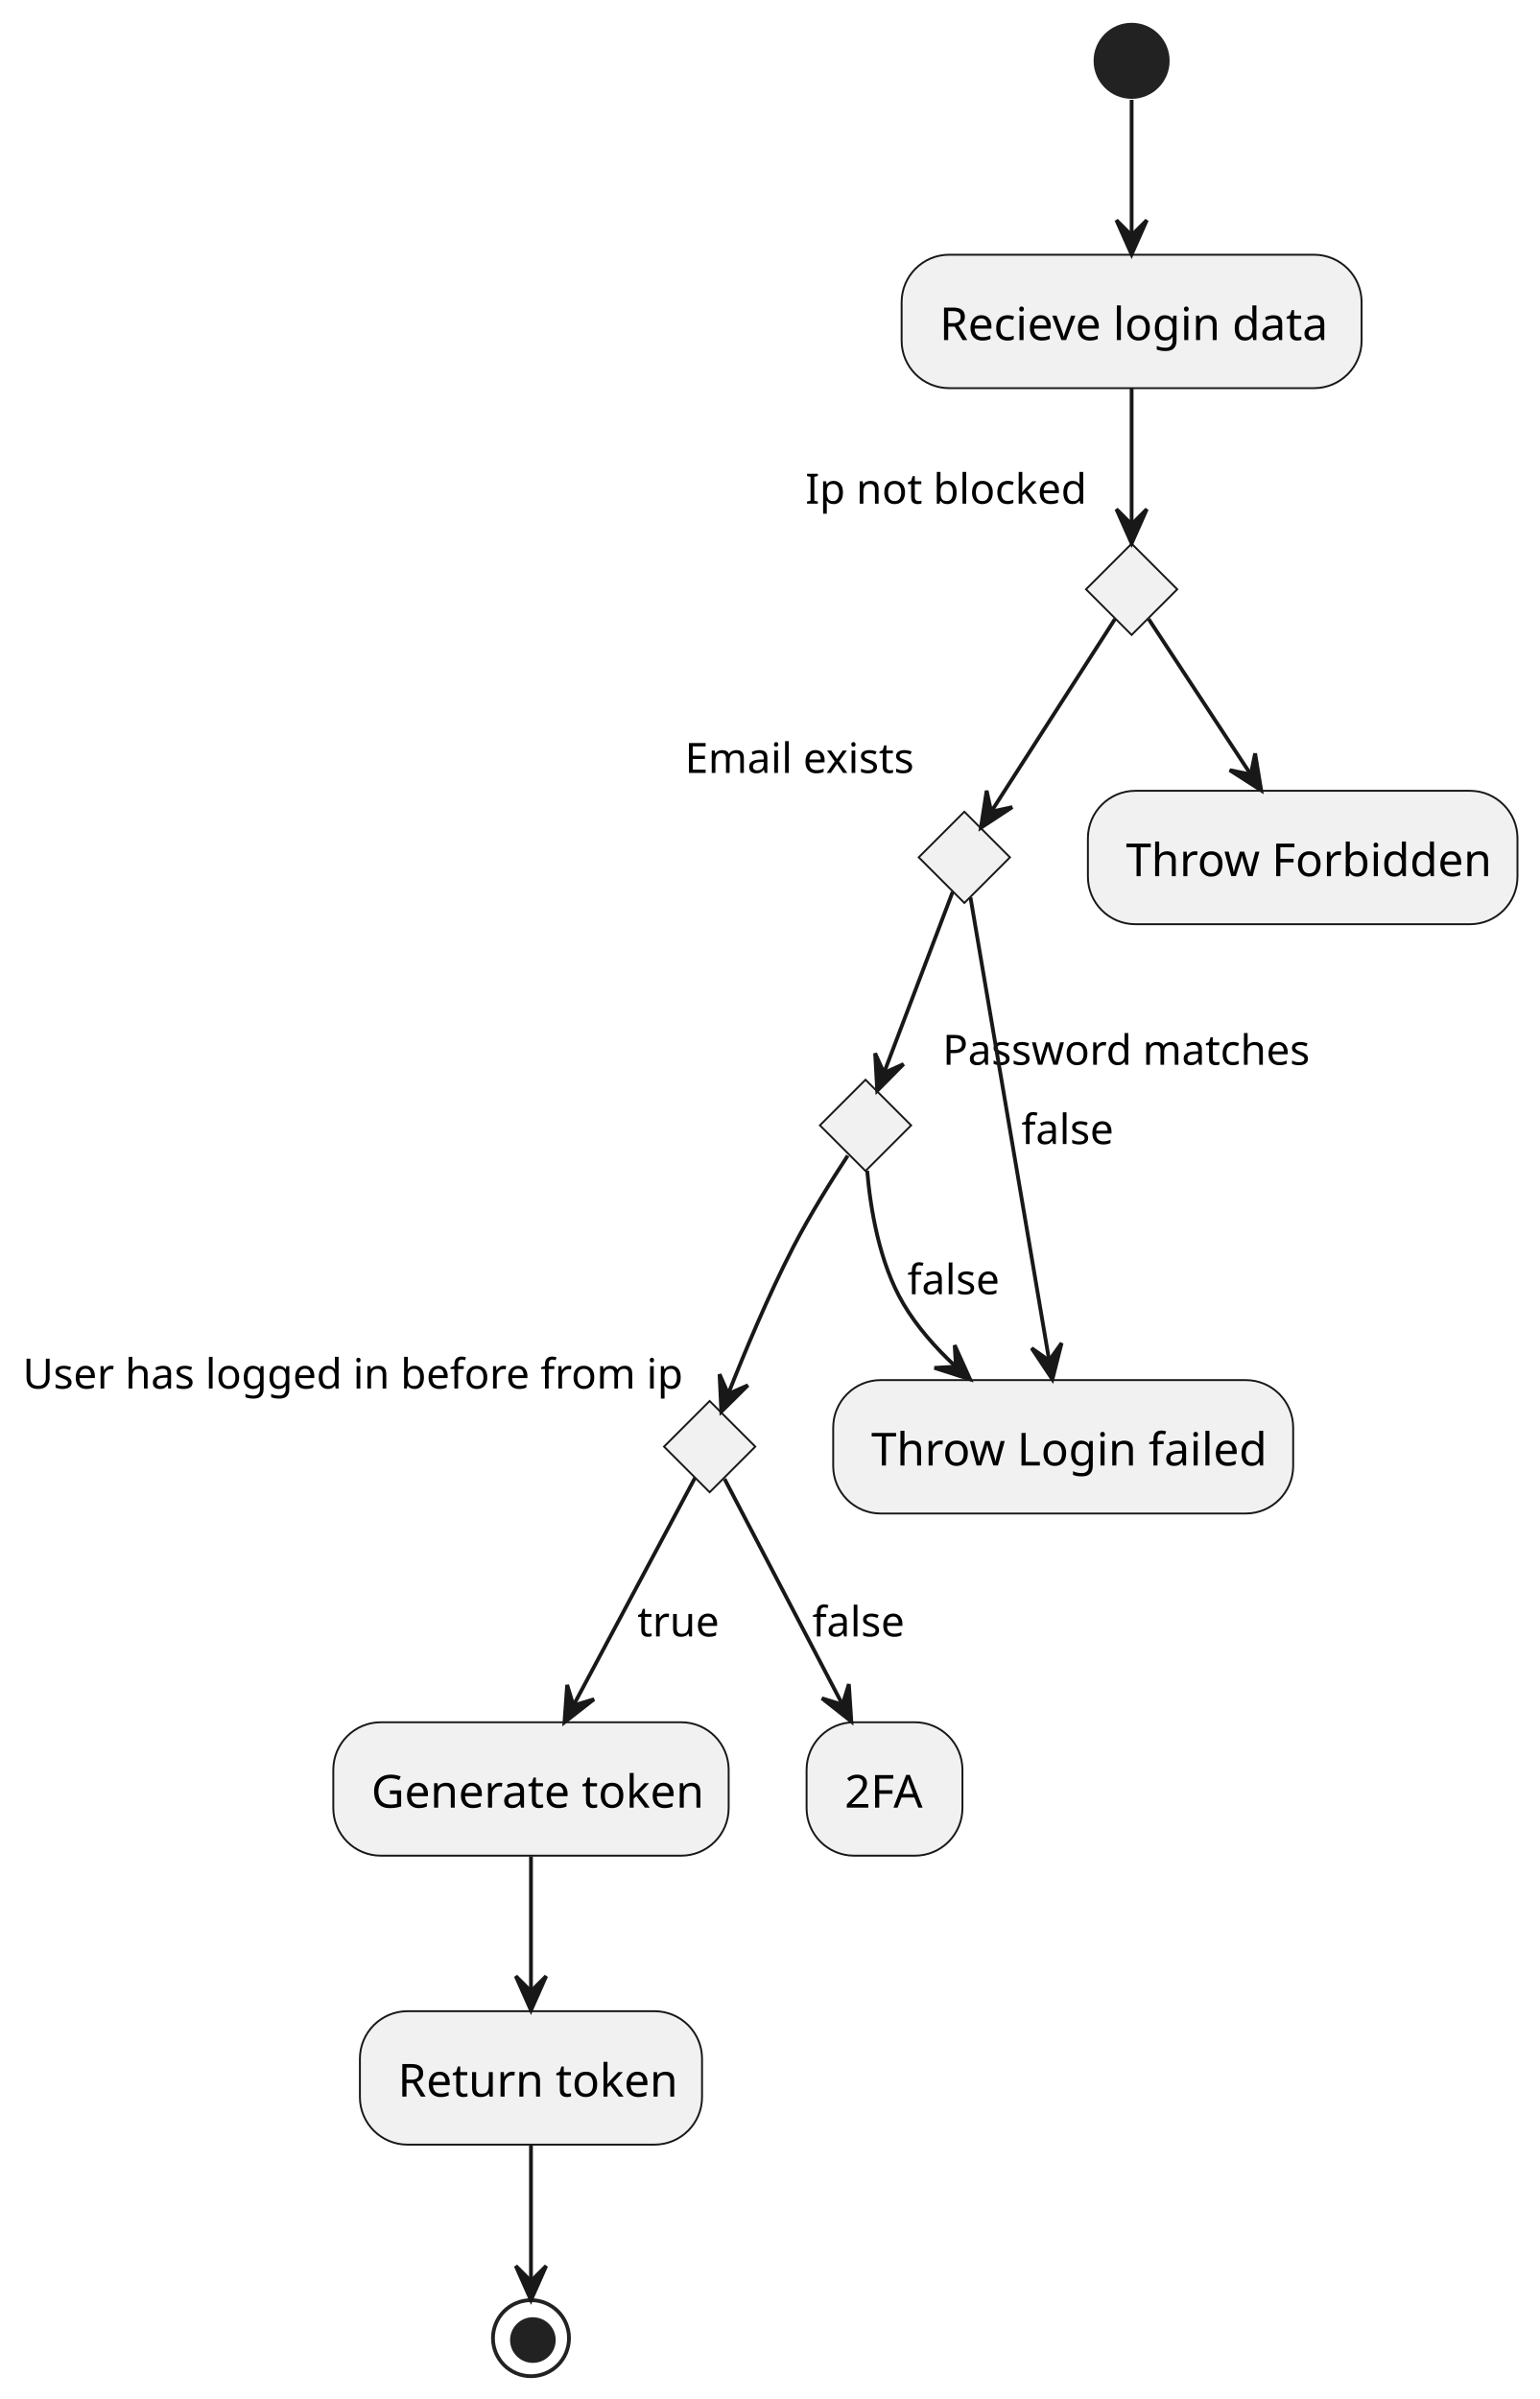
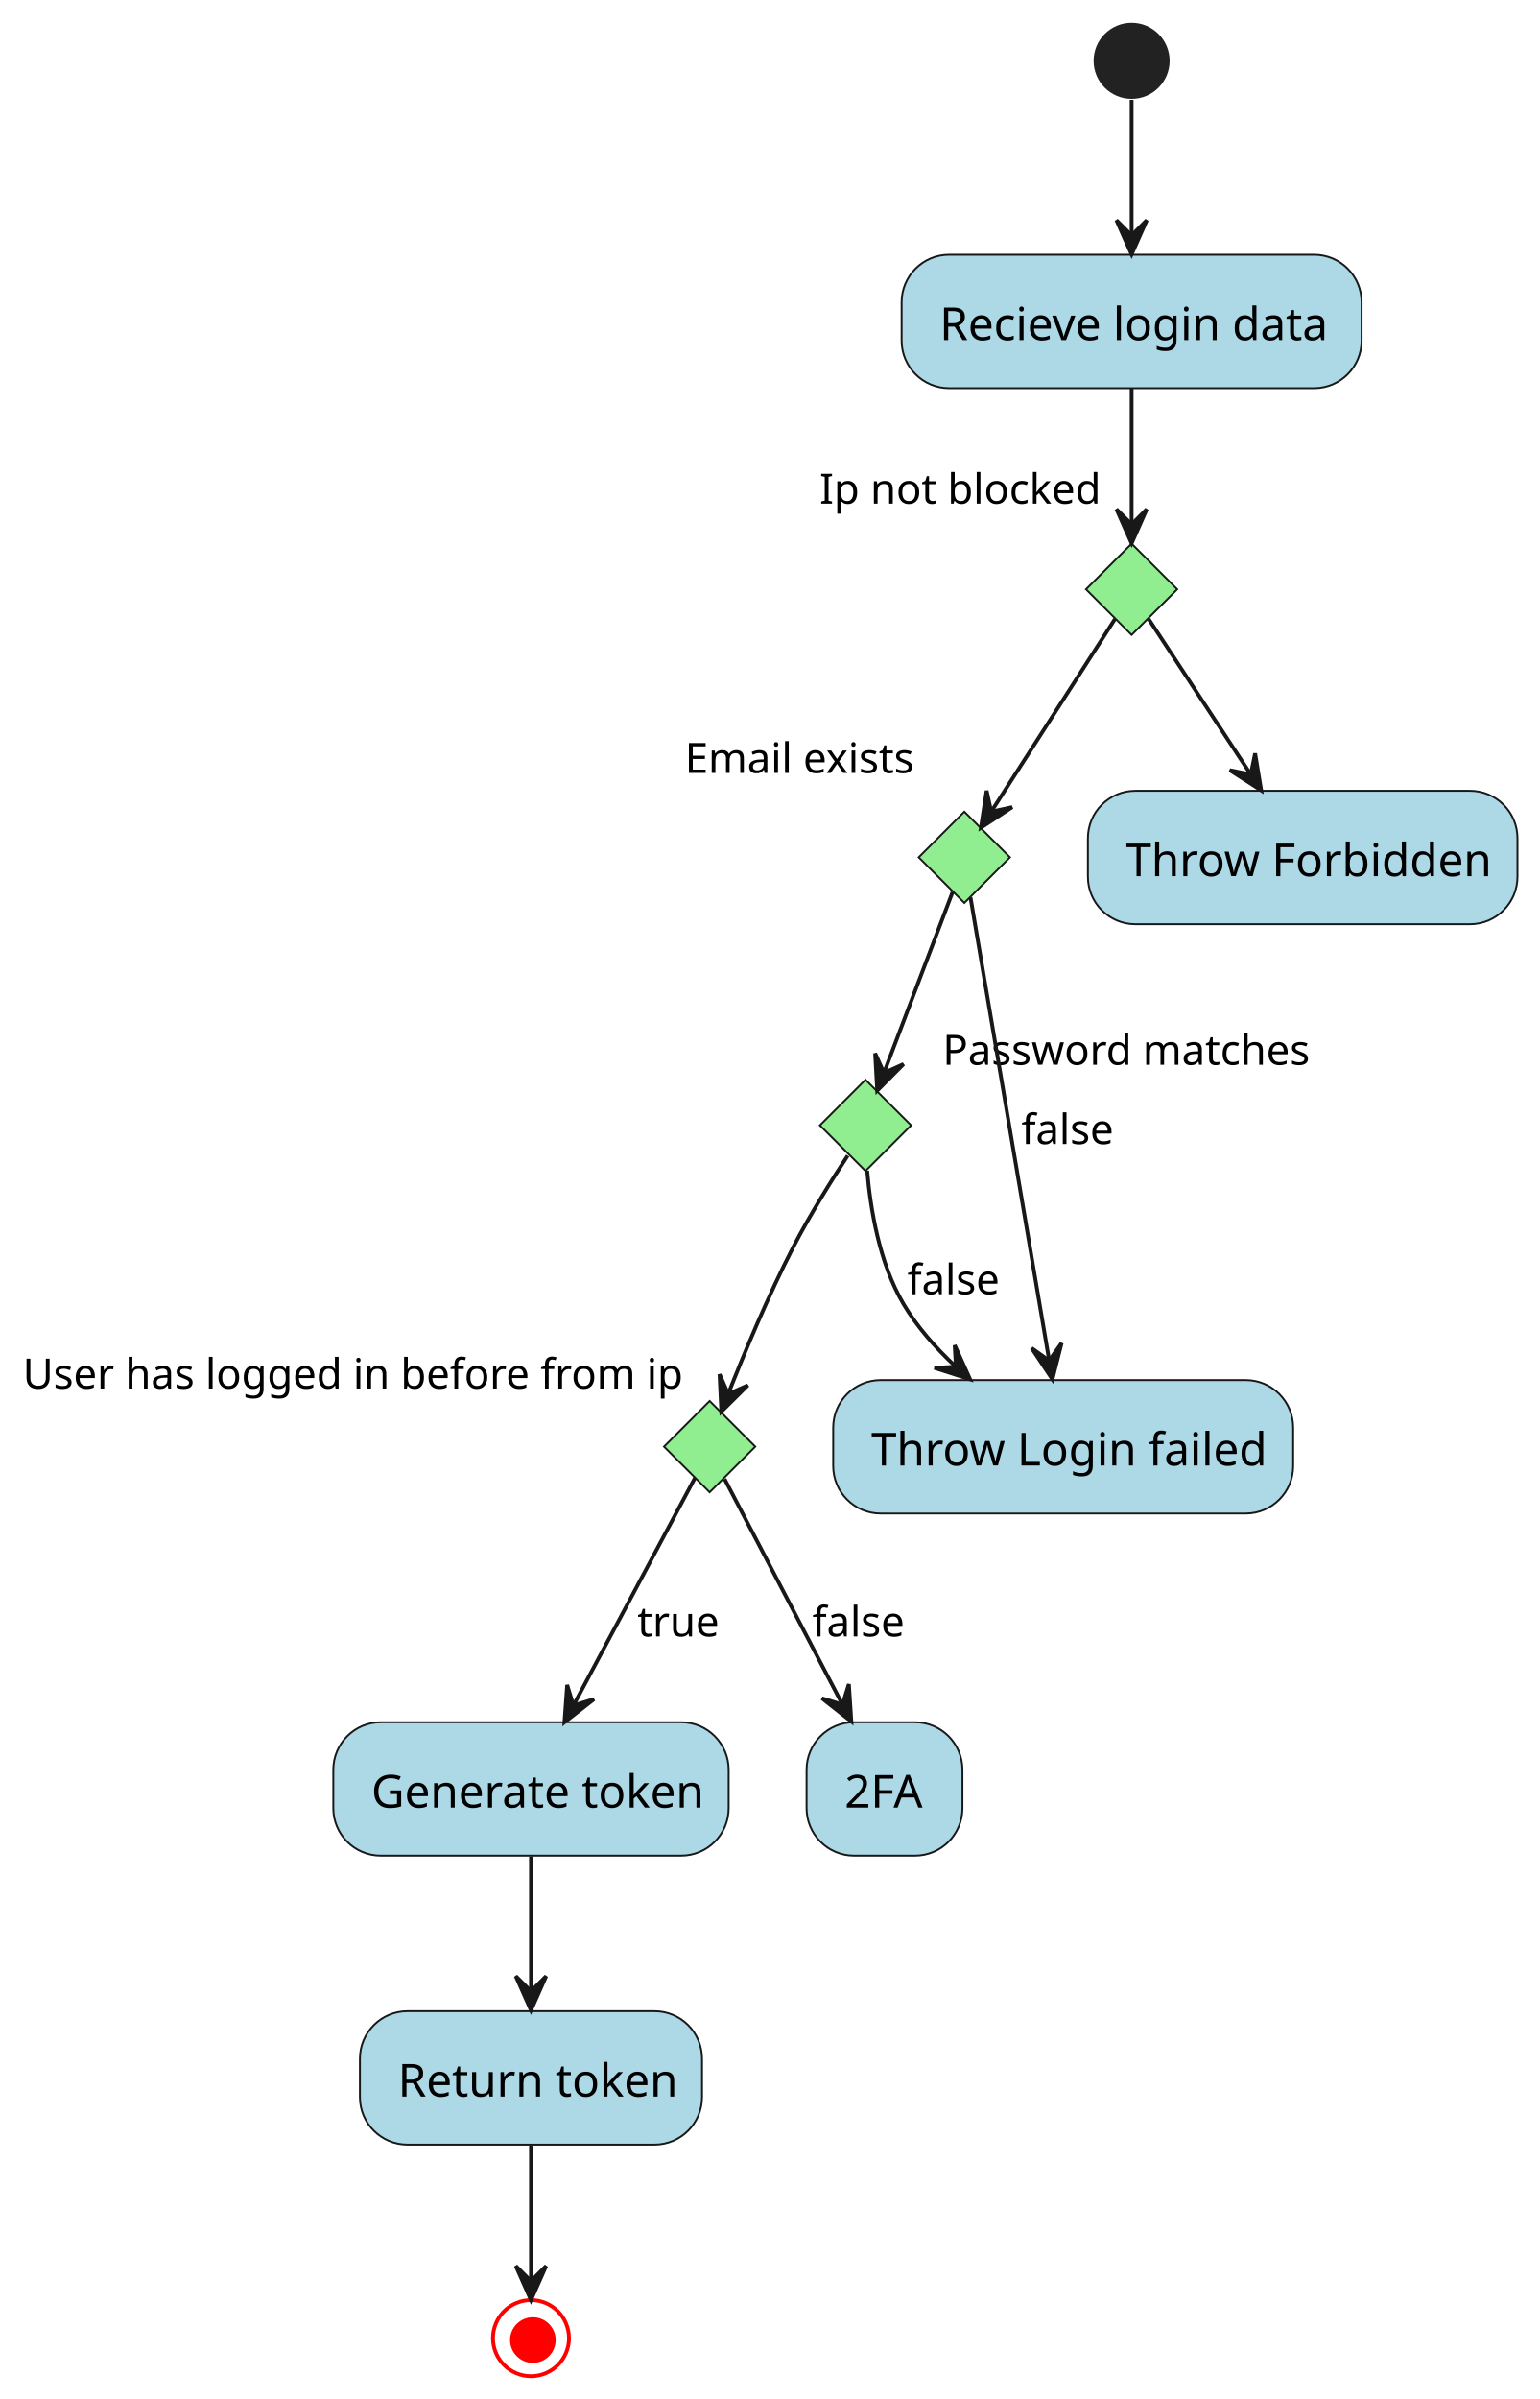
<svg xmlns="http://www.w3.org/2000/svg" contentStyleType="text/css" height="631px" preserveAspectRatio="none" style="width:405px;height:631px;background:#FFFFFF;" version="1.1" viewBox="0 0 405 631" width="405px" zoomAndPan="magnify">
  <defs />
  <g>
    <ellipse cx="297.675" cy="16" fill="#222222" rx="10" ry="10" style="stroke:none;stroke-width:1.0;" />
-     <rect fill="#F1F1F1" height="35.094" rx="12.5" ry="12.5" style="stroke:#181818;stroke-width:0.5;" width="121" x="237.175" y="67" />
+     <rect fill="#ADD8E6" height="35.094" rx="12.5" ry="12.5" style="stroke:#181818;stroke-width:0.5;" width="121" x="237.175" y="67" />
    <text fill="#000000" font-family="sans-serif" font-size="12" lengthAdjust="spacing" textLength="101" x="247.175" y="89.457">Recieve login data</text>
    <g id="elem_#5">
-       <polygon fill="#F1F1F1" points="297.675,143,309.675,155,297.675,167,285.675,155,297.675,143" style="stroke:#181818;stroke-width:0.5;" />
+       <polygon fill="#90EE90" points="297.675,143,309.675,155,297.675,167,285.675,155,297.675,143" style="stroke:#181818;stroke-width:0.5;" />
    </g>
    <g id="elem_#8">
-       <polygon fill="#F1F1F1" points="253.675,213.5,265.675,225.5,253.675,237.5,241.675,225.5,253.675,213.5" style="stroke:#181818;stroke-width:0.5;" />
+       <polygon fill="#90EE90" points="253.675,213.5,265.675,225.5,253.675,237.5,241.675,225.5,253.675,213.5" style="stroke:#181818;stroke-width:0.5;" />
    </g>
    <g id="elem_#11">
-       <polygon fill="#F1F1F1" points="227.675,284,239.675,296,227.675,308,215.675,296,227.675,284" style="stroke:#181818;stroke-width:0.5;" />
+       <polygon fill="#90EE90" points="227.675,284,239.675,296,227.675,308,215.675,296,227.675,284" style="stroke:#181818;stroke-width:0.5;" />
    </g>
    <g id="elem_#14">
-       <polygon fill="#F1F1F1" points="186.675,368.5,198.675,380.5,186.675,392.5,174.675,380.5,186.675,368.5" style="stroke:#181818;stroke-width:0.5;" />
+       <polygon fill="#90EE90" points="186.675,368.5,198.675,380.5,186.675,392.5,174.675,380.5,186.675,368.5" style="stroke:#181818;stroke-width:0.5;" />
    </g>
-     <rect fill="#F1F1F1" height="35.094" rx="12.5" ry="12.5" style="stroke:#181818;stroke-width:0.5;" width="104" x="87.675" y="453" />
+     <rect fill="#ADD8E6" height="35.094" rx="12.5" ry="12.5" style="stroke:#181818;stroke-width:0.5;" width="104" x="87.675" y="453" />
    <text fill="#000000" font-family="sans-serif" font-size="12" lengthAdjust="spacing" textLength="84" x="97.675" y="475.457">Generate token</text>
-     <rect fill="#F1F1F1" height="35.094" rx="12.5" ry="12.5" style="stroke:#181818;stroke-width:0.5;" width="90" x="94.675" y="529" />
+     <rect fill="#ADD8E6" height="35.094" rx="12.5" ry="12.5" style="stroke:#181818;stroke-width:0.5;" width="90" x="94.675" y="529" />
    <text fill="#000000" font-family="sans-serif" font-size="12" lengthAdjust="spacing" textLength="70" x="104.675" y="551.457">Return token</text>
-     <ellipse cx="139.675" cy="615" fill="none" rx="10" ry="10" style="stroke:#222222;stroke-width:1.0;" />
-     <ellipse cx="140.175" cy="615.5" fill="#222222" rx="6" ry="6" style="stroke:none;stroke-width:1.0;" />
-     <rect fill="#F1F1F1" height="35.094" rx="12.5" ry="12.5" style="stroke:#181818;stroke-width:0.5;" width="41" x="212.175" y="453" />
+     <ellipse cx="139.675" cy="615" fill="none" rx="10" ry="10" style="stroke:#FF0000;stroke-width:1.0;" />
+     <ellipse cx="140.175" cy="615.5" fill="#FF0000" rx="6" ry="6" style="stroke:none;stroke-width:1.0;" />
+     <rect fill="#ADD8E6" height="35.094" rx="12.5" ry="12.5" style="stroke:#181818;stroke-width:0.5;" width="41" x="212.175" y="453" />
    <text fill="#000000" font-family="sans-serif" font-size="12" lengthAdjust="spacing" textLength="21" x="222.175" y="475.457">2FA</text>
-     <rect fill="#F1F1F1" height="35.094" rx="12.5" ry="12.5" style="stroke:#181818;stroke-width:0.5;" width="121" x="219.175" y="363" />
+     <rect fill="#ADD8E6" height="35.094" rx="12.5" ry="12.5" style="stroke:#181818;stroke-width:0.5;" width="121" x="219.175" y="363" />
    <text fill="#000000" font-family="sans-serif" font-size="12" lengthAdjust="spacing" textLength="101" x="229.175" y="385.457">Throw Login failed</text>
-     <rect fill="#F1F1F1" height="35.094" rx="12.5" ry="12.5" style="stroke:#181818;stroke-width:0.5;" width="113" x="286.175" y="208" />
+     <rect fill="#ADD8E6" height="35.094" rx="12.5" ry="12.5" style="stroke:#181818;stroke-width:0.5;" width="113" x="286.175" y="208" />
    <text fill="#000000" font-family="sans-serif" font-size="12" lengthAdjust="spacing" textLength="93" x="296.175" y="230.457">Throw Forbidden</text>
    <g id="link_start_Recieve login data">
      <path d="M297.675,26.25 C297.675,35.43 297.675,49.84 297.675,61.9 " fill="none" id="start-to-Recieve login data" style="stroke:#181818;stroke-width:1.0;" />
      <polygon fill="#181818" points="297.675,66.91,301.675,57.91,297.675,61.91,293.675,57.91,297.675,66.91" style="stroke:#181818;stroke-width:1.0;" />
    </g>
    <g id="link_Recieve login data_#5">
      <path d="M297.675,102.08 C297.675,112.87 297.675,126.88 297.675,137.63 " fill="none" id="Recieve login data-to-#5" style="stroke:#181818;stroke-width:1.0;" />
      <polygon fill="#181818" points="297.675,142.92,301.675,133.92,297.675,137.92,293.675,133.92,297.675,142.92" style="stroke:#181818;stroke-width:1.0;" />
-       <text fill="#000000" font-family="sans-serif" font-size="11" lengthAdjust="spacing" textLength="66" x="211.856" y="132.485">Ip not blocked</text>
+       <text fill="#000000" font-family="sans-serif" font-size="11" lengthAdjust="spacing" textLength="66" x="215.588" y="132.485">Ip not blocked</text>
    </g>
    <g id="link_#5_#8">
      <path d="M293.295,162.82 C285.715,174.62 270.085,198.94 260.885,213.27 " fill="none" id="#5-to-#8" style="stroke:#181818;stroke-width:1.0;" />
      <polygon fill="#181818" points="258.035,217.71,266.267,212.302,260.739,213.504,259.537,207.976,258.035,217.71" style="stroke:#181818;stroke-width:1.0;" />
      <text fill="#000000" font-family="sans-serif" font-size="11" lengthAdjust="spacing" textLength="56" x="180.168" y="203.297">Email exists</text>
    </g>
    <g id="link_#8_#11">
      <path d="M250.585,234.63 C246.135,246.37 237.845,268.19 232.555,282.14 " fill="none" id="#8-to-#11" style="stroke:#181818;stroke-width:1.0;" />
      <polygon fill="#181818" points="230.755,286.88,237.686,279.883,232.528,282.205,230.206,277.046,230.755,286.88" style="stroke:#181818;stroke-width:1.0;" />
      <text fill="#000000" font-family="sans-serif" font-size="11" lengthAdjust="spacing" textLength="94" x="247.97" y="280.073">Password matches</text>
    </g>
    <g id="link_#11_#14">
      <path d="M222.995,303.97 C218.945,310.14 213.075,319.48 208.675,328 C202.075,340.77 195.765,355.96 191.605,366.52 " fill="none" id="#11-to-#14" style="stroke:#181818;stroke-width:1.0;" />
      <polygon fill="#181818" points="189.745,371.3,196.739,364.366,191.56,366.641,189.285,361.462,189.745,371.3" style="stroke:#181818;stroke-width:1.0;" />
      <text fill="#000000" font-family="sans-serif" font-size="11" lengthAdjust="spacing" textLength="161" x="6" y="365.23">User has logged in before from ip</text>
    </g>
    <g id="link_#14_Generate token">
      <path d="M182.825,388.7 C175.955,401.57 161.325,428.96 151.005,448.27 " fill="none" id="#14-to-Generate token" style="stroke:#181818;stroke-width:1.0;" />
      <polygon fill="#181818" points="148.485,453,156.253,446.945,150.84,448.589,149.196,443.177,148.485,453" style="stroke:#181818;stroke-width:1.0;" />
      <text fill="#000000" font-family="sans-serif" font-size="11" lengthAdjust="spacing" textLength="19" x="167.675" y="430.419">true</text>
    </g>
    <g id="link_Generate token_Return token">
      <path d="M139.675,488.29 C139.675,498.79 139.675,512.43 139.675,523.75 " fill="none" id="Generate token-to-Return token" style="stroke:#181818;stroke-width:1.0;" />
      <polygon fill="#181818" points="139.675,528.77,143.675,519.77,139.675,523.77,135.675,519.77,139.675,528.77" style="stroke:#181818;stroke-width:1.0;" />
    </g>
    <g id="link_Return token_end">
      <path d="M139.675,564.28 C139.675,575.29 139.675,589.52 139.675,599.94 " fill="none" id="Return token-to-end" style="stroke:#181818;stroke-width:1.0;" />
      <polygon fill="#181818" points="139.675,605,143.675,596,139.675,600,135.675,596,139.675,605" style="stroke:#181818;stroke-width:1.0;" />
    </g>
    <g id="link_#14_2FA">
      <path d="M190.595,389 C197.365,401.95 211.475,428.96 221.495,448.11 " fill="none" id="#14-to-2FA" style="stroke:#181818;stroke-width:1.0;" />
      <polygon fill="#181818" points="223.945,452.8,223.297,442.973,221.618,448.375,216.216,446.696,223.945,452.8" style="stroke:#181818;stroke-width:1.0;" />
      <text fill="#000000" font-family="sans-serif" font-size="11" lengthAdjust="spacing" textLength="24" x="213.675" y="430.419">false</text>
    </g>
    <g id="link_#11_Throw Login failed">
      <path d="M228.115,307.93 C228.945,317.72 231.255,332.17 237.675,343 C241.205,348.96 246.055,354.45 251.205,359.26 " fill="none" id="#11-to-Throw Login failed" style="stroke:#181818;stroke-width:1.0;" />
      <polygon fill="#181818" points="255.185,362.8,251.135,353.822,251.455,359.47,245.807,359.79,255.185,362.8" style="stroke:#181818;stroke-width:1.0;" />
      <text fill="#000000" font-family="sans-serif" font-size="11" lengthAdjust="spacing" textLength="24" x="238.675" y="340.419">false</text>
    </g>
    <g id="link_#8_Throw Login failed">
      <path d="M255.295,236.07 C259.395,260.17 270.205,323.81 275.955,357.64 " fill="none" id="#8-to-Throw Login failed" style="stroke:#181818;stroke-width:1.0;" />
      <polygon fill="#181818" points="276.835,362.8,279.261,353.255,275.992,357.872,271.375,354.603,276.835,362.8" style="stroke:#181818;stroke-width:1.0;" />
      <text fill="#000000" font-family="sans-serif" font-size="11" lengthAdjust="spacing" textLength="24" x="268.675" y="300.919">false</text>
    </g>
    <g id="link_#5_Throw Forbidden">
      <path d="M302.155,162.82 C308.355,172.26 319.835,189.74 329.005,203.69 " fill="none" id="#5-to-Throw Forbidden" style="stroke:#181818;stroke-width:1.0;" />
      <polygon fill="#181818" points="331.765,207.89,330.163,198.172,329.018,203.712,323.478,202.568,331.765,207.89" style="stroke:#181818;stroke-width:1.0;" />
    </g>
  </g>
</svg>
